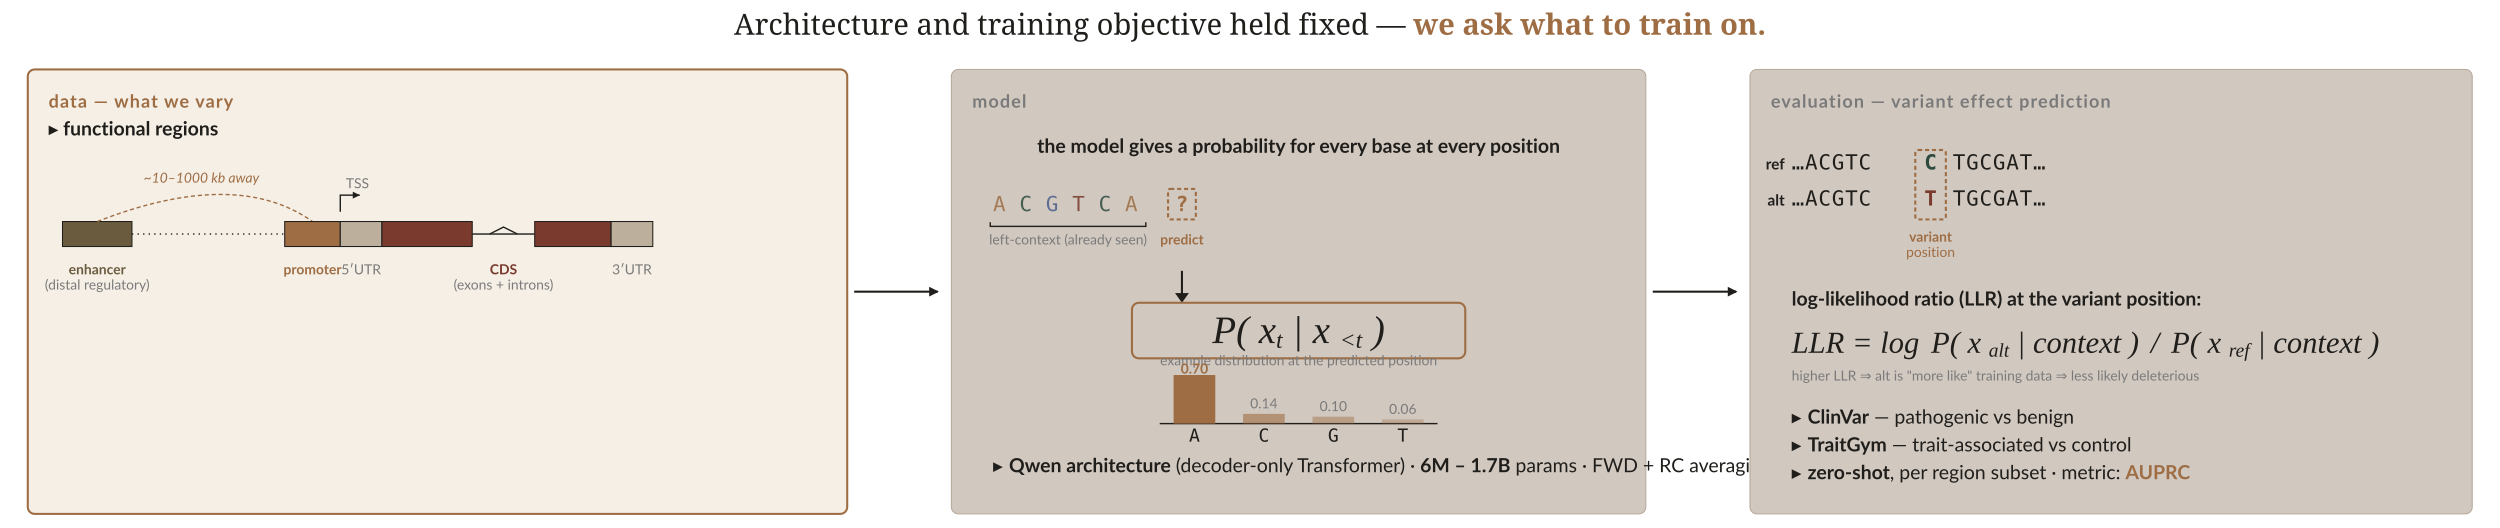
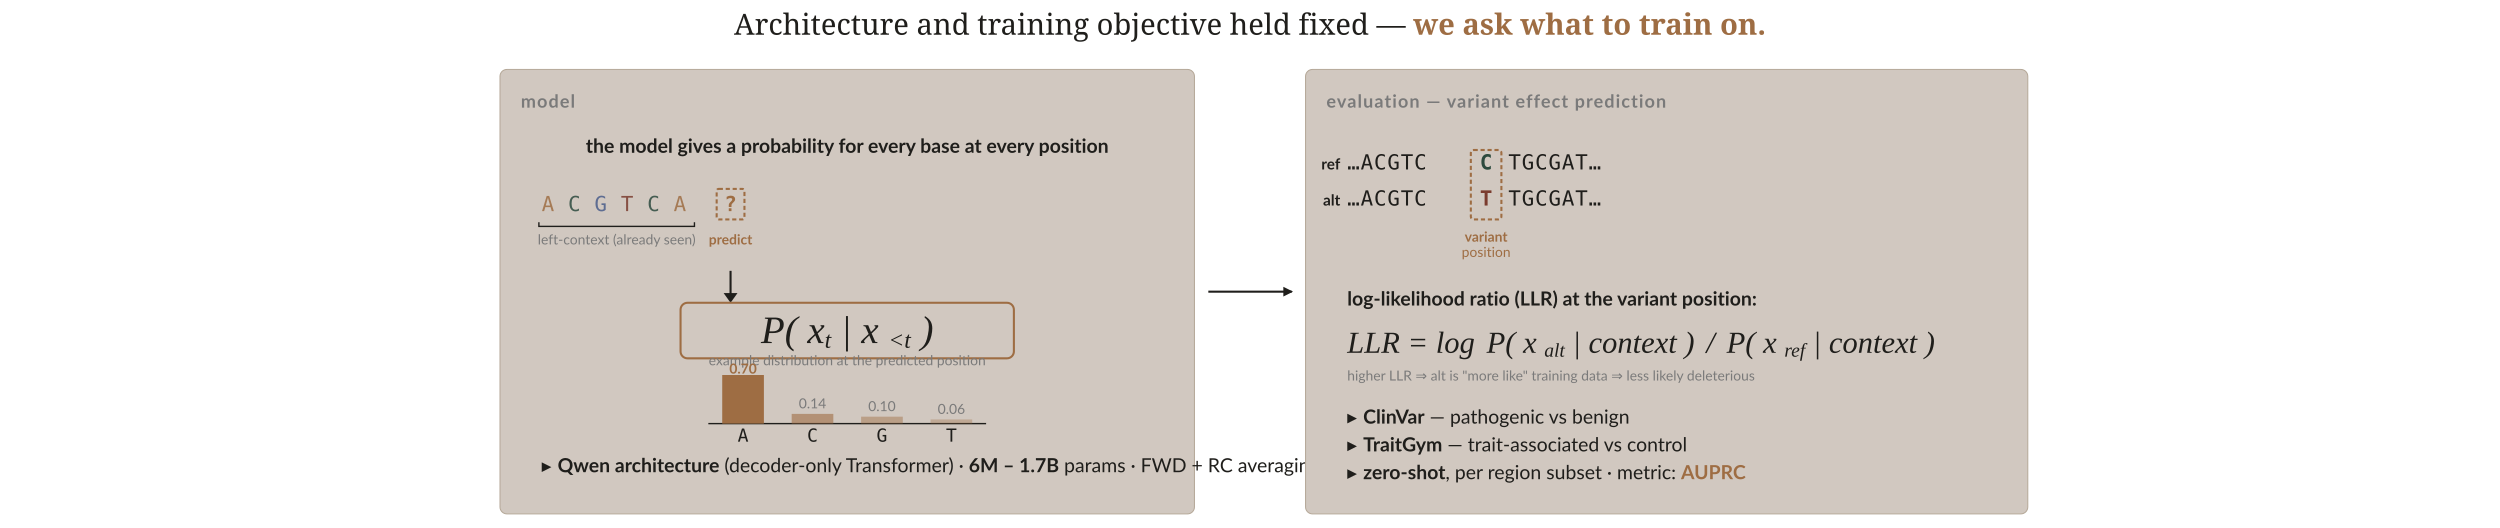
<svg xmlns="http://www.w3.org/2000/svg" viewBox="0 0 3600 760" preserveAspectRatio="xMidYMid meet">
  <defs>
    <style>
      .ink   { fill: #1f1e1b; }
      .muted { fill: #7a7a7a; }
      .accent{ fill: #9e6d43; }
      .gold  { fill: #BFA77A; }
      /* Palette discipline: 1.5px = neutral, 2px = emphasised, 3px = highlighted. */
      .bg-card    { fill: #D1C8C0; stroke: #B5A898; stroke-width: 1.5; }
      .bg-card-hi { fill: #f5efe6; stroke: #9e6d43; stroke-width: 3; }
      .title { font-family: 'Herbik', Georgia, serif; font-size: 42px; }
      .body  { font-family: 'Lato', sans-serif; font-size: 28px; }
      .mono  { font-family: 'SFMono-Regular', ui-monospace, monospace; font-size: 30px; letter-spacing: 0.04em; }
      .mono-sm { font-family: 'SFMono-Regular', ui-monospace, monospace; font-size: 26px; letter-spacing: 0.04em; }
      .math  { font-family: 'STIX Two Math', 'Times New Roman', serif; font-style: italic; }
      .small { font-family: 'Lato', sans-serif; font-size: 22px; }
      .micro { font-family: 'Lato', sans-serif; font-size: 20px; }
      .stamp { font-family: 'Lato', sans-serif; font-size: 26px; font-weight: 700; letter-spacing: 0.06em; text-transform: uppercase; }
      .arrow-line { stroke: #1f1e1b; stroke-width: 3; fill: none; }
      .base-a { fill: #9e6d43; }
      .base-c { fill: #2d4a3e; }
      .base-g { fill: #4a5d8a; }
      .base-t { fill: #7a3b2e; }
    </style>
    <marker id="arrowhead" markerWidth="14" markerHeight="14" refX="12" refY="7" orient="auto" markerUnits="userSpaceOnUse">
      <path d="M0,0 L0,14 L14,7 z" fill="#1f1e1b" />
    </marker>
  </defs>
  <text x="1800" y="50" text-anchor="middle" class="title ink">
    <tspan>Architecture and training objective held fixed —</tspan>
    <tspan class="accent" font-weight="700"> we ask what to train on.</tspan>
  </text>
-   <g transform="translate(40, 100)">
-     <rect class="bg-card-hi" x="0" y="0" width="1180" height="640" rx="10" />
-     <text x="30" y="55" class="stamp accent">data — what we vary</text>
-     <g transform="translate(30, 95)">
-       <text x="0" y="0" class="body ink" font-weight="700">▸ functional regions</text>
-       <g transform="translate(20, 80)">
-         <rect x="0" y="44" width="100" height="36" fill="#6b5b3e" stroke="#1f1e1b" stroke-width="1.5" />
-         <text x="50" y="120" text-anchor="middle" class="micro" fill="#6b5b3e" font-weight="700">enhancer</text>
-         <text x="50" y="142" text-anchor="middle" class="micro muted">(distal regulatory)</text>
-         <path d="M 50 44 Q 250 -34 360 44" stroke="#9e6d43" stroke-width="2" stroke-dasharray="6 4" fill="none" />
-         <text x="200" y="-12" text-anchor="middle" class="micro" fill="#9e6d43" font-style="italic">~10–1000 kb away</text>
-         <line x1="100" y1="62" x2="320" y2="62" stroke="#1f1e1b" stroke-width="2" stroke-dasharray="2 6" />
-         <rect x="320" y="44" width="80" height="36" fill="#9e6d43" stroke="#1f1e1b" stroke-width="1.5" />
-         <path d="M 400 30 L 400 6 L 428 6" stroke="#1f1e1b" stroke-width="2" fill="none" />
-         <polygon points="428,6 418,1 418,11" fill="#1f1e1b" />
-         <text x="408" y="-4" text-anchor="start" class="micro muted">TSS</text>
-         <rect x="400" y="44" width="60" height="36" fill="#bcb09c" stroke="#1f1e1b" stroke-width="1.5" />
-         <rect x="460" y="44" width="130" height="36" fill="#7a3b2e" stroke="#1f1e1b" stroke-width="1.5" />
-         <line x1="590" y1="62" x2="680" y2="62" stroke="#1f1e1b" stroke-width="2" />
-         <polyline points="615,62 635,52 655,62" stroke="#1f1e1b" stroke-width="2" fill="none" />
-         <rect x="680" y="44" width="110" height="36" fill="#7a3b2e" stroke="#1f1e1b" stroke-width="1.5" />
-         <rect x="790" y="44" width="60" height="36" fill="#bcb09c" stroke="#1f1e1b" stroke-width="1.5" />
-         <text x="360" y="120" text-anchor="middle" class="micro" fill="#9e6d43" font-weight="700">promoter</text>
-         <text x="430" y="120" text-anchor="middle" class="micro muted">5′UTR</text>
-         <text x="635" y="120" text-anchor="middle" class="micro" fill="#7a3b2e" font-weight="700">CDS</text>
-         <text x="635" y="142" text-anchor="middle" class="micro muted">(exons + introns)</text>
-         <text x="820" y="120" text-anchor="middle" class="micro muted">3′UTR</text>
-       </g>
-     </g>
-   </g>
-   <line class="arrow-line" x1="1230" y1="420" x2="1350" y2="420" marker-end="url(#arrowhead)" />
-   <g transform="translate(1370, 100)">
+   <g transform="translate(720, 100)">
    <rect class="bg-card" x="0" y="0" width="1000" height="640" rx="10" />
    <text x="30" y="55" class="stamp muted">model</text>
    <text x="500" y="120" text-anchor="middle" class="body ink" font-weight="700">
      the model gives a probability for every base at every position
    </text>
    <g transform="translate(60, 170)">
      <text class="mono ink" y="34" opacity="0.85">
        <tspan x="0" class="base-a">A</tspan>
        <tspan x="38" class="base-c">C</tspan>
        <tspan x="76" class="base-g">G</tspan>
        <tspan x="114" class="base-t">T</tspan>
        <tspan x="152" class="base-c">C</tspan>
        <tspan x="190" class="base-a">A</tspan>
      </text>
      <path d="M -4 50 L -4 56 L 220 56 L 220 50" stroke="#1f1e1b" stroke-width="2" fill="none" />
      <text x="108" y="82" text-anchor="middle" class="micro muted">left-context (already seen)</text>
      <rect x="252" y="2" width="40" height="44" fill="none" stroke="#9e6d43" stroke-width="3" stroke-dasharray="6 4" rx="3" />
      <text x="272" y="34" text-anchor="middle" class="mono accent" font-weight="700">?</text>
      <text x="272" y="82" text-anchor="middle" class="micro accent" font-weight="700">predict</text>
    </g>
    <g transform="translate(332, 290)">
      <line stroke="#1f1e1b" stroke-width="3" x1="0" y1="0" x2="0" y2="36" />
      <polygon points="0,46 -10,32 10,32" fill="#1f1e1b" />
    </g>
    <g transform="translate(500, 380)">
      <rect x="-240" y="-44" width="480" height="80" fill="none" stroke="#9e6d43" stroke-width="3" rx="10" stroke-dasharray="0" />
      <text x="0" y="14" text-anchor="middle" class="math ink" font-size="56">
        P( x<tspan baseline-shift="sub" font-size="34">t</tspan>
        <tspan> | x</tspan>
        <tspan baseline-shift="sub" font-size="34">&lt;t</tspan>
        <tspan>)</tspan>
      </text>
    </g>
    <g transform="translate(300, 440)">
      <text x="200" y="-14" text-anchor="middle" class="micro muted">example distribution at the predicted position</text>
      <line x1="0" y1="70" x2="400" y2="70" stroke="#1f1e1b" stroke-width="2" />
      <rect x="20" y="0" width="60" height="70" fill="#9e6d43" />
      <text x="50" y="-2" text-anchor="middle" class="micro" fill="#9e6d43" font-weight="700">0.70</text>
      <text x="50" y="96" text-anchor="middle" class="mono-sm ink">A</text>
      <rect x="120" y="56" width="60" height="14" fill="#9e6d43" opacity="0.6" />
      <text x="150" y="48" text-anchor="middle" class="micro muted">0.14</text>
      <text x="150" y="96" text-anchor="middle" class="mono-sm ink">C</text>
      <rect x="220" y="60" width="60" height="10" fill="#9e6d43" opacity="0.45" />
      <text x="250" y="52" text-anchor="middle" class="micro muted">0.10</text>
      <text x="250" y="96" text-anchor="middle" class="mono-sm ink">G</text>
      <rect x="320" y="64" width="60" height="6" fill="#9e6d43" opacity="0.35" />
      <text x="350" y="56" text-anchor="middle" class="micro muted">0.06</text>
      <text x="350" y="96" text-anchor="middle" class="mono-sm ink">T</text>
    </g>
    <g transform="translate(60, 580)" class="body ink">
      <text y="0">▸ <tspan font-weight="700">Qwen architecture</tspan> (decoder-only Transformer) · <tspan font-weight="700">6M – 1.7B</tspan> params · FWD + RC averaging</text>
    </g>
  </g>
-   <line class="arrow-line" x1="2380" y1="420" x2="2500" y2="420" marker-end="url(#arrowhead)" />
-   <g transform="translate(2520, 100)">
+   <line class="arrow-line" x1="1740" y1="420" x2="1860" y2="420" marker-end="url(#arrowhead)" />
+   <g transform="translate(1880, 100)">
    <rect class="bg-card" x="0" y="0" width="1040" height="640" rx="10" />
    <text x="30" y="55" class="stamp muted">evaluation — variant effect prediction</text>
    <g transform="translate(60, 110)">
      <text x="-10" y="34" class="small" fill="#1f1e1b" font-weight="700" text-anchor="end">ref</text>
      <text x="-10" y="86" class="small" fill="#1f1e1b" font-weight="700" text-anchor="end">alt</text>
      <rect x="178" y="6" width="44" height="100" fill="none" stroke="#9e6d43" stroke-width="3" stroke-dasharray="6 4" rx="4" />
      <text class="mono ink" y="34" x="0">…ACGTC</text>
      <text class="mono base-c" y="34" x="200" text-anchor="middle" font-weight="700">C</text>
      <text class="mono ink" y="34" x="232">TGCGAT…</text>
      <text class="mono ink" y="86" x="0">…ACGTC</text>
      <text class="mono base-t" y="86" x="200" text-anchor="middle" font-weight="700">T</text>
      <text class="mono ink" y="86" x="232">TGCGAT…</text>
      <text x="200" y="138" text-anchor="middle" class="micro" fill="#9e6d43" font-weight="700">variant</text>
      <text x="200" y="160" text-anchor="middle" class="micro" fill="#9e6d43">position</text>
    </g>
    <g transform="translate(60, 340)">
      <text class="body ink" y="0" font-weight="700">log-likelihood ratio (LLR) at the variant position:</text>
      <text class="math ink" y="68" font-size="44">
        LLR = log
        <tspan dx="6">P( x</tspan>
        <tspan baseline-shift="sub" font-size="28">alt</tspan>
        <tspan> | context )</tspan>
        <tspan dx="6"> /</tspan>
        <tspan dx="6">P( x</tspan>
        <tspan baseline-shift="sub" font-size="28">ref</tspan>
        <tspan> | context )</tspan>
      </text>
      <text class="micro muted" y="108">higher LLR ⇒ alt is "more like" training data ⇒ less likely deleterious</text>
    </g>
    <g transform="translate(60, 510)" class="body ink">
      <text y="0">▸ <tspan font-weight="700">ClinVar</tspan> — pathogenic vs benign</text>
      <text y="40">▸ <tspan font-weight="700">TraitGym</tspan> — trait-associated vs control</text>
      <text y="80">▸ <tspan font-weight="700">zero-shot</tspan>, per region subset · metric: <tspan class="accent" font-weight="700">AUPRC</tspan>
      </text>
    </g>
  </g>
</svg>
